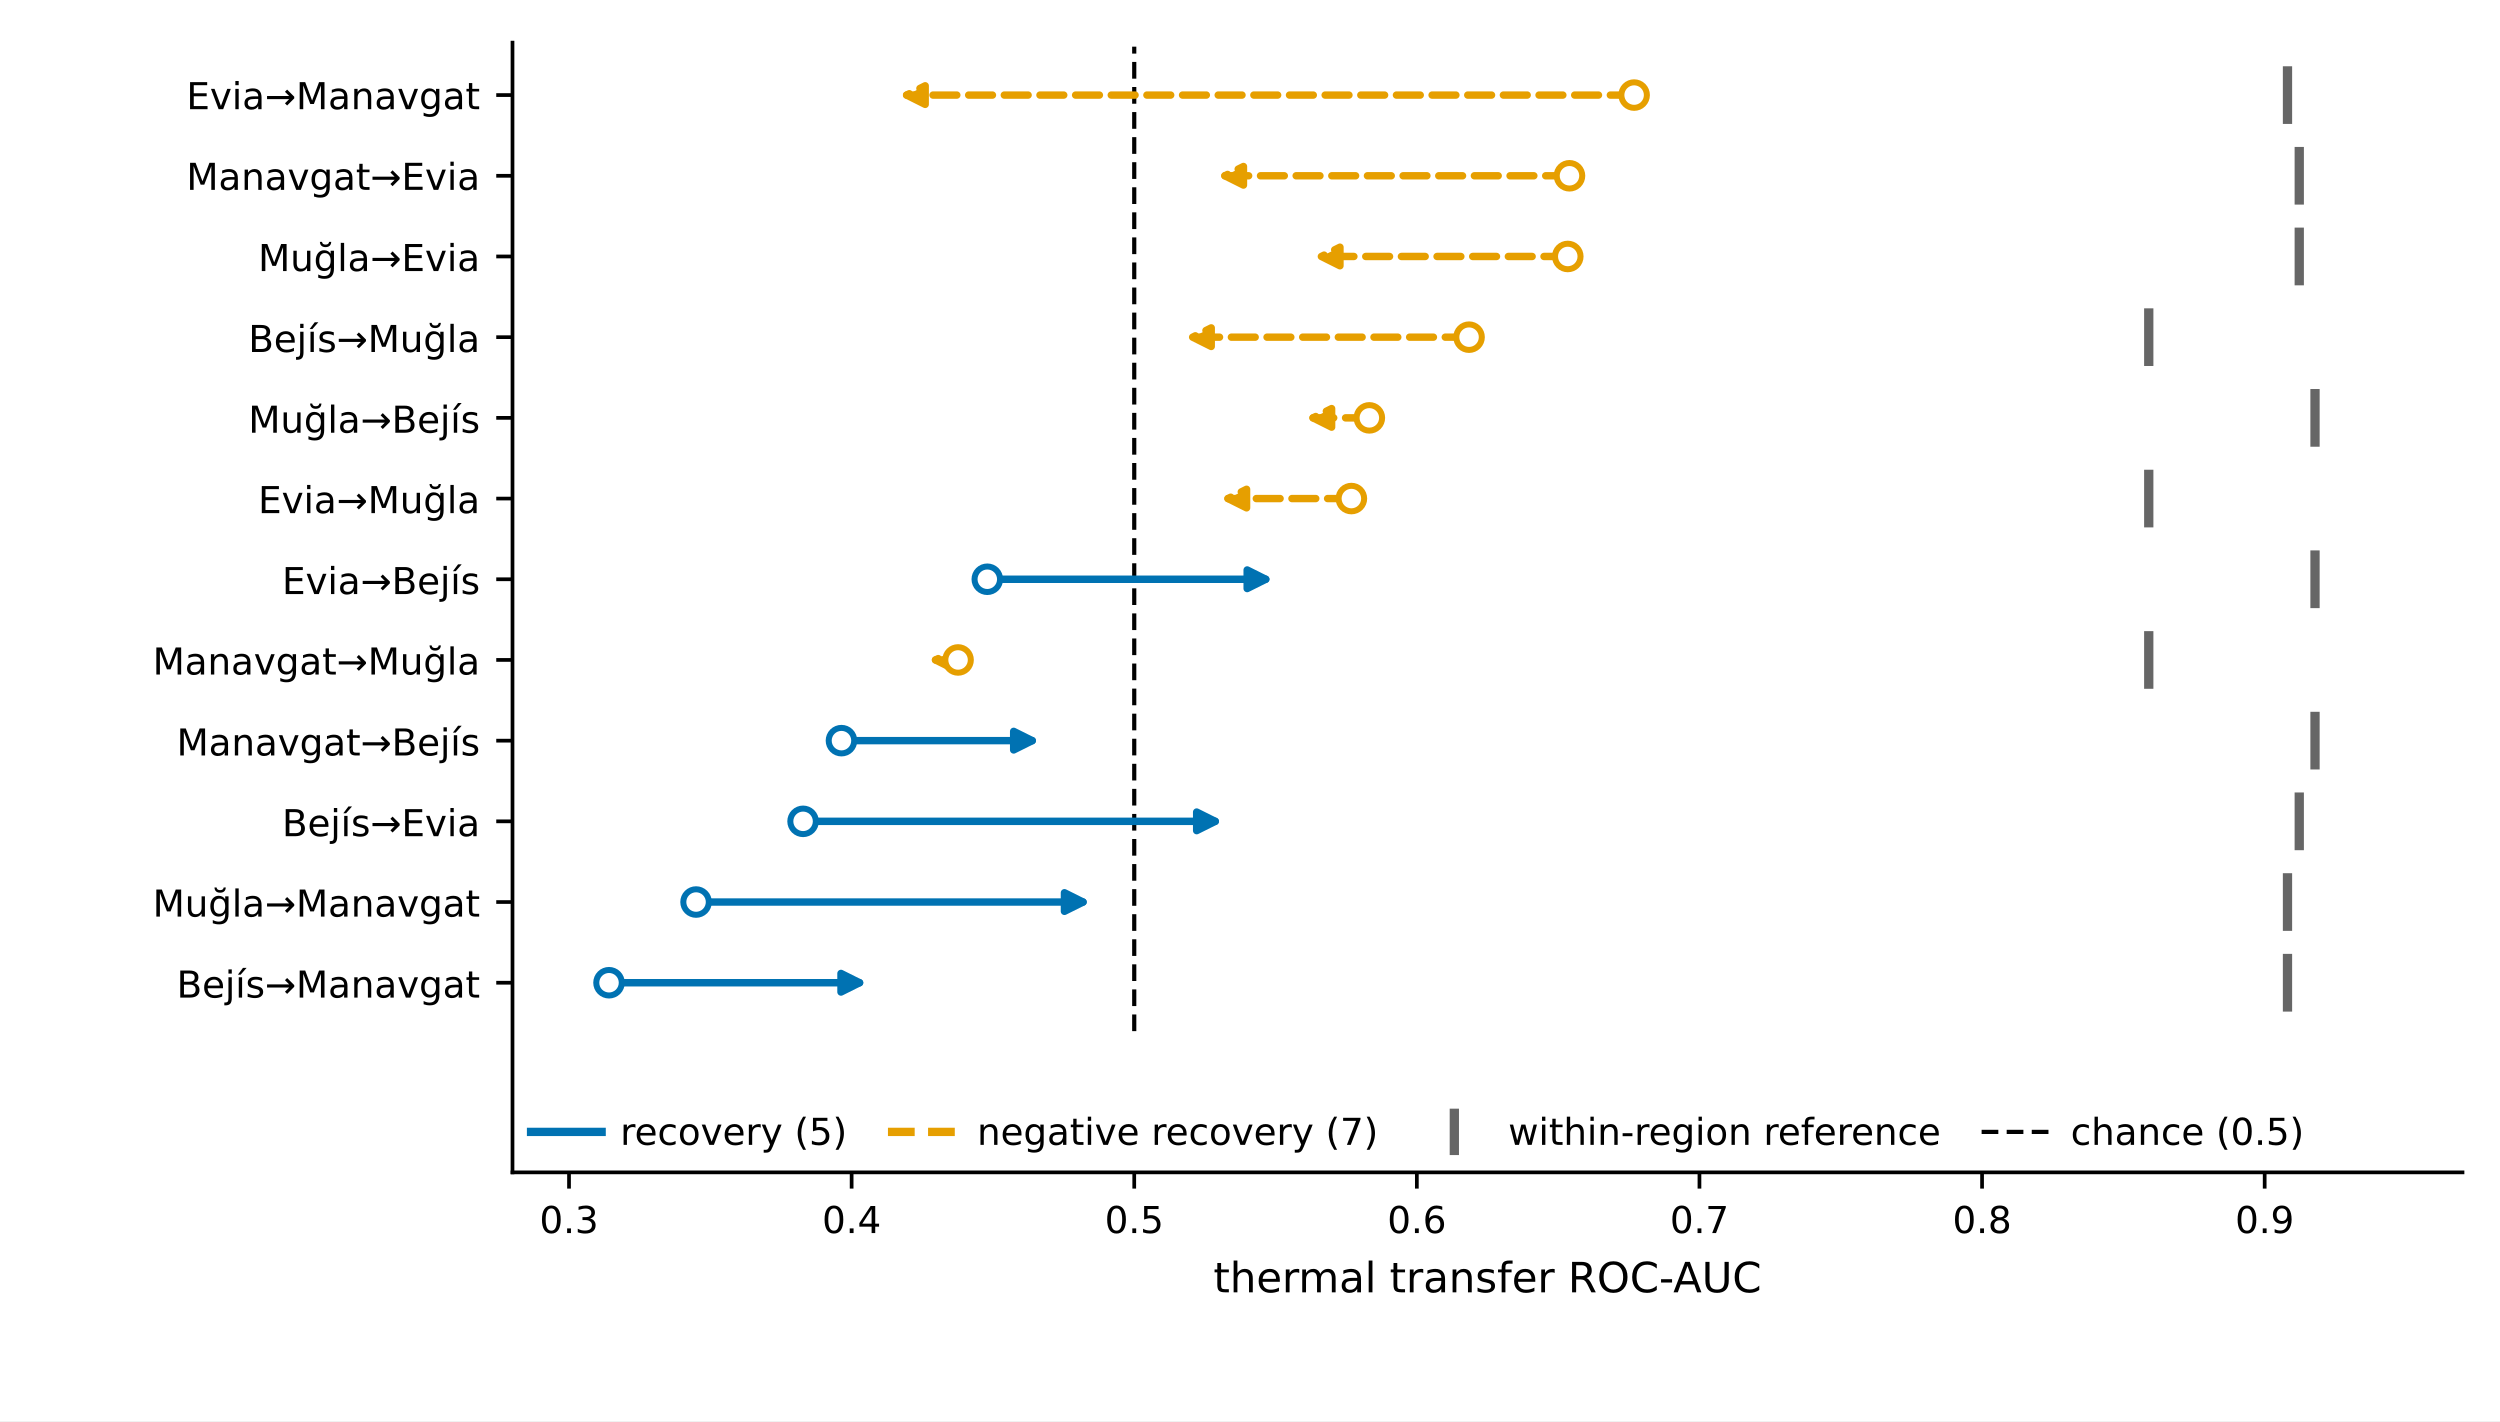
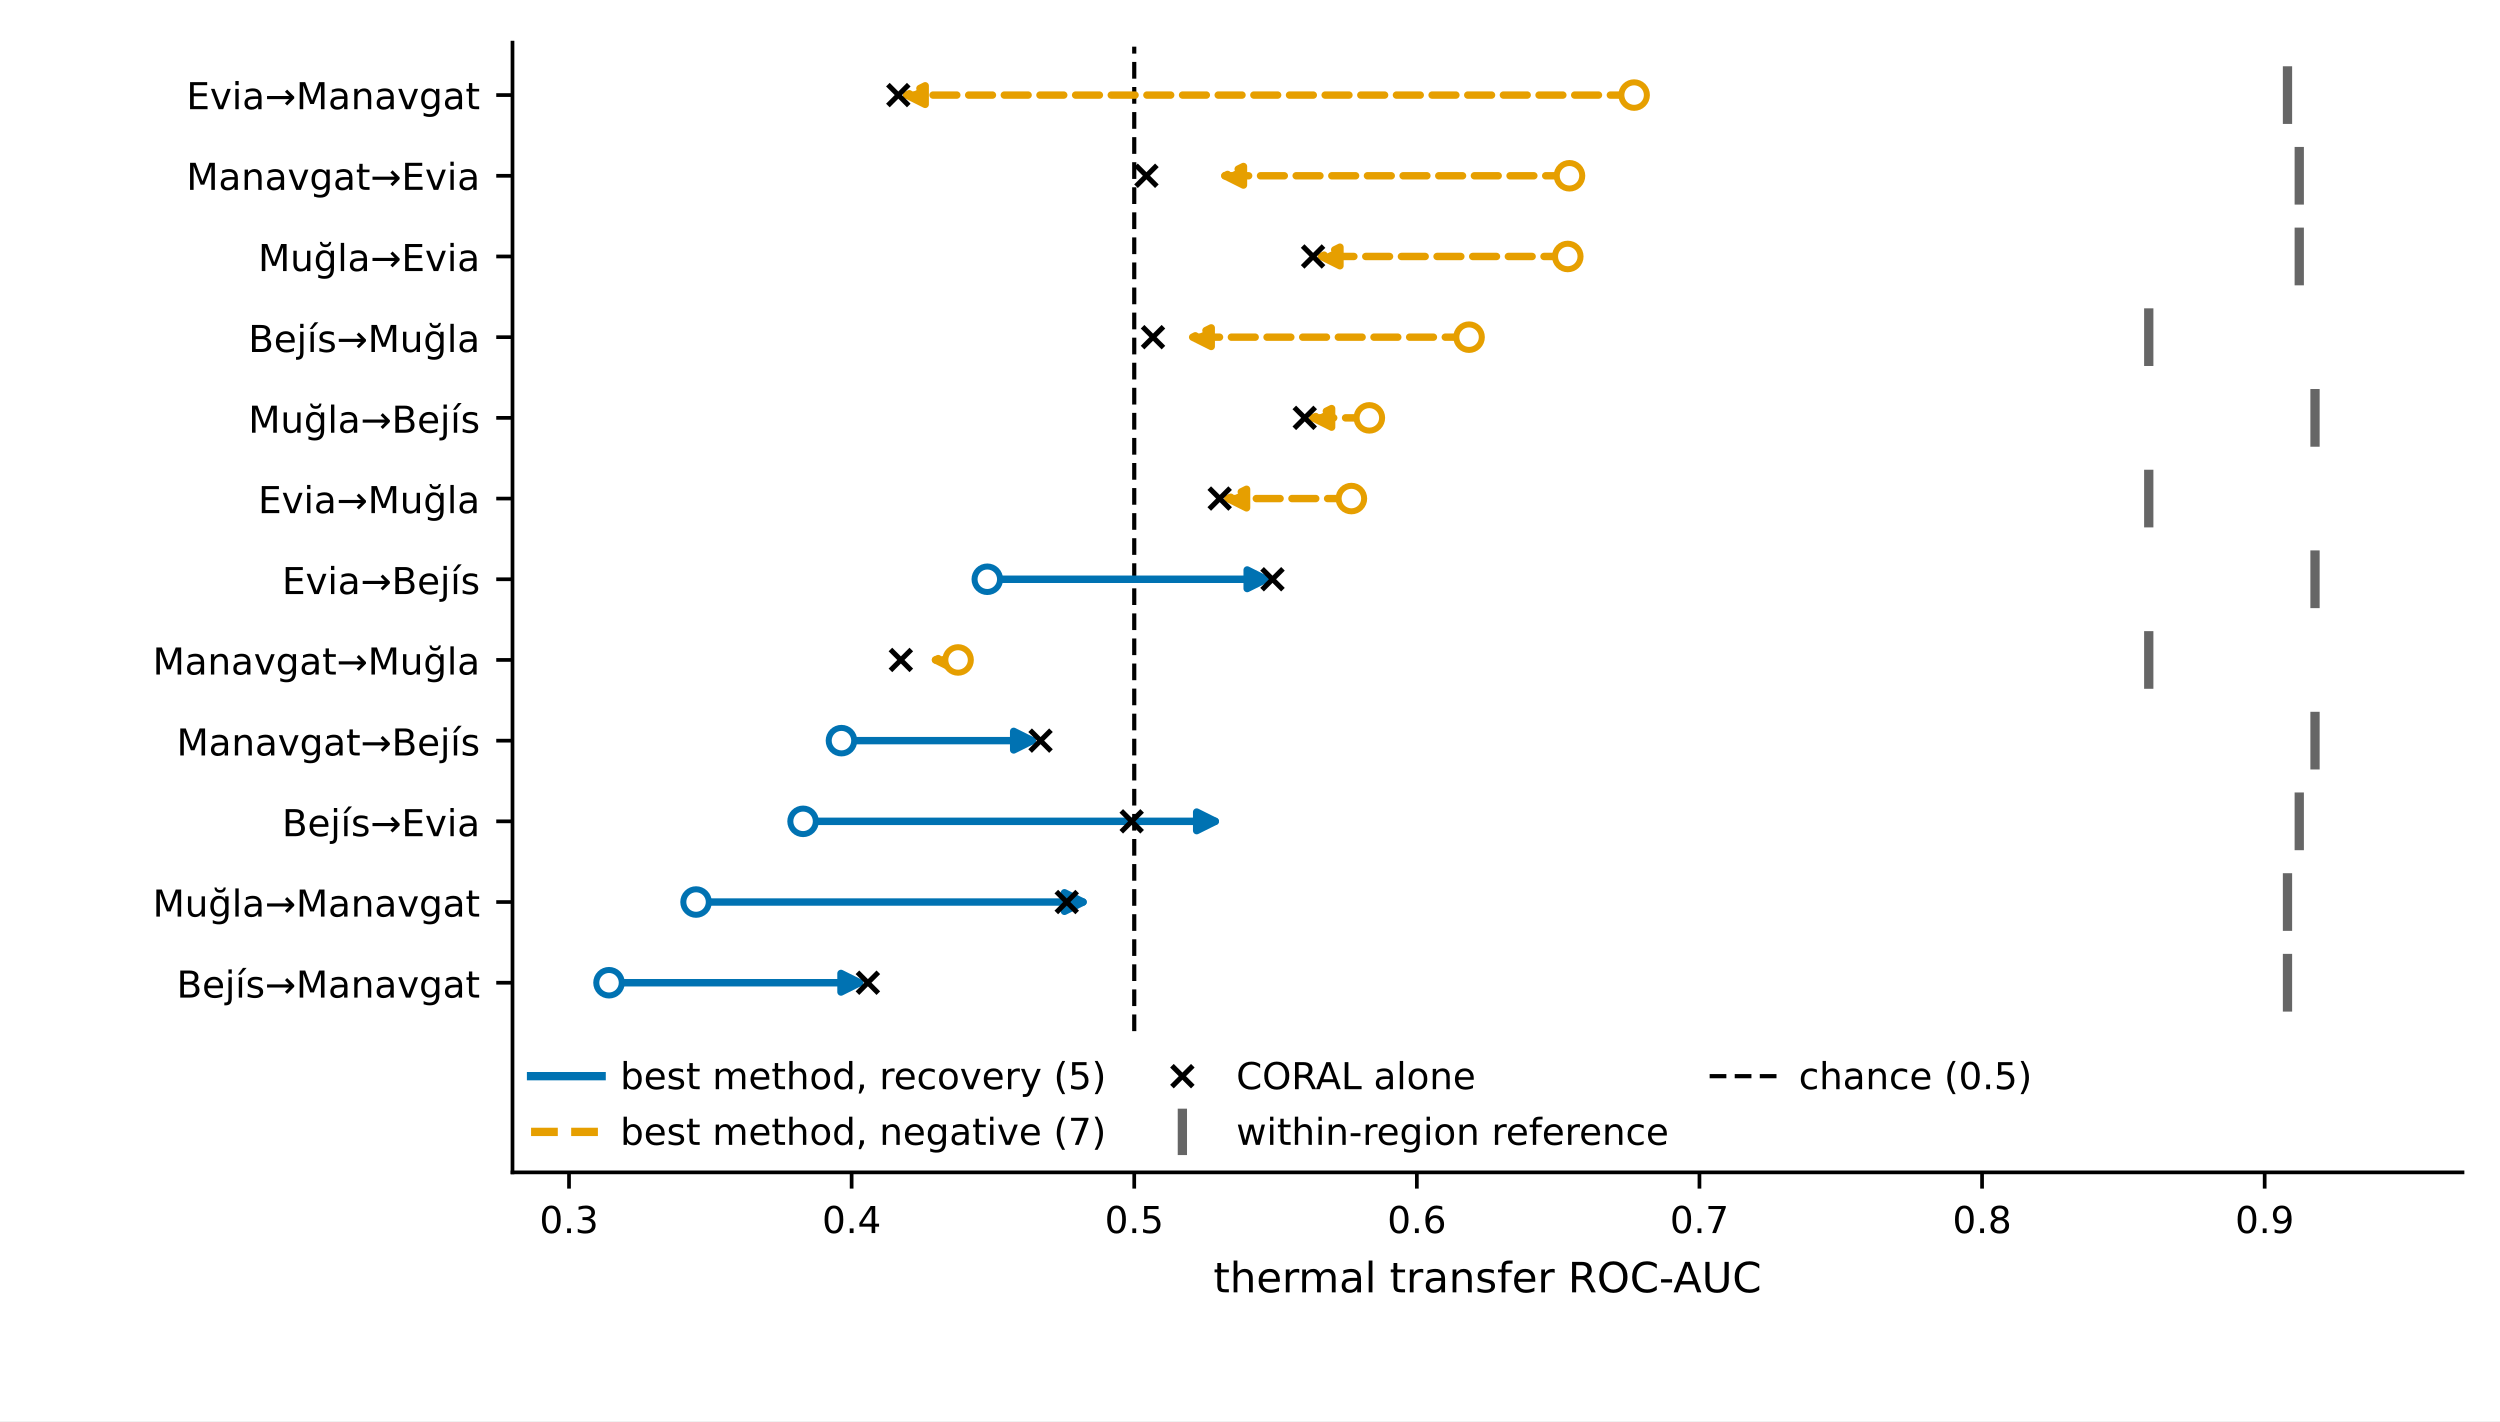
<svg xmlns="http://www.w3.org/2000/svg" xmlns:xlink="http://www.w3.org/1999/xlink" width="538.583pt" height="306.142pt" viewBox="0 0 538.583 306.142" version="1.1">
  <defs>
    <style type="text/css">*{stroke-linejoin: round; stroke-linecap: butt}</style>
  </defs>
  <g id="figure_1">
    <g id="patch_1">
      <path d="M 0 306.142  L 538.583 306.142  L 538.583 0  L 0 0  z " style="fill: #ffffff" />
    </g>
    <g id="axes_1">
      <g id="patch_2">
        <path d="M 110.409 252.567  L 530.504 252.567  L 530.504 9.184  L 110.409 9.184  z " style="fill: #ffffff" />
      </g>
      <g id="line2d_1">
-         <path d="M 244.353 222.144  L 244.353 10.053  " clip-path="url(#p3db9baf8f7)" style="fill: none; stroke-dasharray: 3.6,1.8; stroke-dashoffset: 0; stroke: #000000; stroke-width: 0.9" />
+         <path d="M 244.353 222.144  L 244.353 10.053  " clip-path="url(#p1913152d18)" style="fill: none; stroke-dasharray: 3.6,1.8; stroke-dashoffset: 0; stroke: #000000; stroke-width: 0.9" />
      </g>
      <g id="matplotlib.axis_1">
        <g id="xtick_1">
          <g id="line2d_2">
            <defs>
-               <path id="m2565b102c9" d="M 0 0  L 0 3.5  " style="stroke: #000000; stroke-width: 0.8" />
+               <path id="m96e3b02094" d="M 0 0  L 0 3.5  " style="stroke: #000000; stroke-width: 0.8" />
            </defs>
            <g>
-               <use xlink:href="#m2565b102c9" x="122.586" y="252.567" style="stroke: #000000; stroke-width: 0.8" />
+               <use xlink:href="#m96e3b02094" x="122.586" y="252.567" style="stroke: #000000; stroke-width: 0.8" />
            </g>
          </g>
          <g id="text_1">
            <text style="font-size: 8px; font-family: 'DejaVu Sans', 'Bitstream Vera Sans', 'Computer Modern Sans Serif', 'Lucida Grande', 'Verdana', 'Geneva', 'Lucid', 'Arial', 'Helvetica', 'Avant Garde', sans-serif; text-anchor: middle" x="122.586" y="265.645" transform="rotate(-0 122.5861 265.6451)">0.3</text>
          </g>
        </g>
        <g id="xtick_2">
          <g id="line2d_3">
            <g>
-               <use xlink:href="#m2565b102c9" x="183.469" y="252.567" style="stroke: #000000; stroke-width: 0.8" />
+               <use xlink:href="#m96e3b02094" x="183.469" y="252.567" style="stroke: #000000; stroke-width: 0.8" />
            </g>
          </g>
          <g id="text_2">
            <text style="font-size: 8px; font-family: 'DejaVu Sans', 'Bitstream Vera Sans', 'Computer Modern Sans Serif', 'Lucida Grande', 'Verdana', 'Geneva', 'Lucid', 'Arial', 'Helvetica', 'Avant Garde', sans-serif; text-anchor: middle" x="183.469" y="265.645" transform="rotate(-0 183.4694 265.6451)">0.4</text>
          </g>
        </g>
        <g id="xtick_3">
          <g id="line2d_4">
            <g>
-               <use xlink:href="#m2565b102c9" x="244.353" y="252.567" style="stroke: #000000; stroke-width: 0.8" />
+               <use xlink:href="#m96e3b02094" x="244.353" y="252.567" style="stroke: #000000; stroke-width: 0.8" />
            </g>
          </g>
          <g id="text_3">
            <text style="font-size: 8px; font-family: 'DejaVu Sans', 'Bitstream Vera Sans', 'Computer Modern Sans Serif', 'Lucida Grande', 'Verdana', 'Geneva', 'Lucid', 'Arial', 'Helvetica', 'Avant Garde', sans-serif; text-anchor: middle" x="244.353" y="265.645" transform="rotate(-0 244.3526 265.6451)">0.5</text>
          </g>
        </g>
        <g id="xtick_4">
          <g id="line2d_5">
            <g>
-               <use xlink:href="#m2565b102c9" x="305.236" y="252.567" style="stroke: #000000; stroke-width: 0.8" />
+               <use xlink:href="#m96e3b02094" x="305.236" y="252.567" style="stroke: #000000; stroke-width: 0.8" />
            </g>
          </g>
          <g id="text_4">
            <text style="font-size: 8px; font-family: 'DejaVu Sans', 'Bitstream Vera Sans', 'Computer Modern Sans Serif', 'Lucida Grande', 'Verdana', 'Geneva', 'Lucid', 'Arial', 'Helvetica', 'Avant Garde', sans-serif; text-anchor: middle" x="305.236" y="265.645" transform="rotate(-0 305.2359 265.6451)">0.6</text>
          </g>
        </g>
        <g id="xtick_5">
          <g id="line2d_6">
            <g>
-               <use xlink:href="#m2565b102c9" x="366.119" y="252.567" style="stroke: #000000; stroke-width: 0.8" />
+               <use xlink:href="#m96e3b02094" x="366.119" y="252.567" style="stroke: #000000; stroke-width: 0.8" />
            </g>
          </g>
          <g id="text_5">
            <text style="font-size: 8px; font-family: 'DejaVu Sans', 'Bitstream Vera Sans', 'Computer Modern Sans Serif', 'Lucida Grande', 'Verdana', 'Geneva', 'Lucid', 'Arial', 'Helvetica', 'Avant Garde', sans-serif; text-anchor: middle" x="366.119" y="265.645" transform="rotate(-0 366.1191 265.6451)">0.7</text>
          </g>
        </g>
        <g id="xtick_6">
          <g id="line2d_7">
            <g>
-               <use xlink:href="#m2565b102c9" x="427.002" y="252.567" style="stroke: #000000; stroke-width: 0.8" />
+               <use xlink:href="#m96e3b02094" x="427.002" y="252.567" style="stroke: #000000; stroke-width: 0.8" />
            </g>
          </g>
          <g id="text_6">
            <text style="font-size: 8px; font-family: 'DejaVu Sans', 'Bitstream Vera Sans', 'Computer Modern Sans Serif', 'Lucida Grande', 'Verdana', 'Geneva', 'Lucid', 'Arial', 'Helvetica', 'Avant Garde', sans-serif; text-anchor: middle" x="427.002" y="265.645" transform="rotate(-0 427.0024 265.6451)">0.8</text>
          </g>
        </g>
        <g id="xtick_7">
          <g id="line2d_8">
            <g>
-               <use xlink:href="#m2565b102c9" x="487.886" y="252.567" style="stroke: #000000; stroke-width: 0.8" />
+               <use xlink:href="#m96e3b02094" x="487.886" y="252.567" style="stroke: #000000; stroke-width: 0.8" />
            </g>
          </g>
          <g id="text_7">
            <text style="font-size: 8px; font-family: 'DejaVu Sans', 'Bitstream Vera Sans', 'Computer Modern Sans Serif', 'Lucida Grande', 'Verdana', 'Geneva', 'Lucid', 'Arial', 'Helvetica', 'Avant Garde', sans-serif; text-anchor: middle" x="487.886" y="265.645" transform="rotate(-0 487.8857 265.6451)">0.9</text>
          </g>
        </g>
        <g id="text_8">
          <text style="font-size: 9px; font-family: 'DejaVu Sans', 'Bitstream Vera Sans', 'Computer Modern Sans Serif', 'Lucida Grande', 'Verdana', 'Geneva', 'Lucid', 'Arial', 'Helvetica', 'Avant Garde', sans-serif; text-anchor: middle" x="320.457" y="278.406" transform="rotate(-0 320.4567 278.4055)">thermal transfer ROC-AUC</text>
        </g>
      </g>
      <g id="matplotlib.axis_2">
        <g id="ytick_1">
          <g id="line2d_9">
            <defs>
-               <path id="m862b6d6634" d="M 0 0  L -3.5 0  " style="stroke: #000000; stroke-width: 0.8" />
+               <path id="m1321256195" d="M 0 0  L -3.5 0  " style="stroke: #000000; stroke-width: 0.8" />
            </defs>
            <g>
-               <use xlink:href="#m862b6d6634" x="110.409" y="211.713" style="stroke: #000000; stroke-width: 0.8" />
+               <use xlink:href="#m1321256195" x="110.409" y="211.713" style="stroke: #000000; stroke-width: 0.8" />
            </g>
          </g>
          <g id="text_9">
            <text style="font-size: 8px; font-family: 'DejaVu Sans', 'Bitstream Vera Sans', 'Computer Modern Sans Serif', 'Lucida Grande', 'Verdana', 'Geneva', 'Lucid', 'Arial', 'Helvetica', 'Avant Garde', sans-serif; text-anchor: end" x="103.409" y="214.913" transform="rotate(-0 103.4094 214.9128)">Bejís→Manavgat</text>
          </g>
        </g>
        <g id="ytick_2">
          <g id="line2d_10">
            <g>
-               <use xlink:href="#m862b6d6634" x="110.409" y="194.329" style="stroke: #000000; stroke-width: 0.8" />
+               <use xlink:href="#m1321256195" x="110.409" y="194.329" style="stroke: #000000; stroke-width: 0.8" />
            </g>
          </g>
          <g id="text_10">
            <text style="font-size: 8px; font-family: 'DejaVu Sans', 'Bitstream Vera Sans', 'Computer Modern Sans Serif', 'Lucida Grande', 'Verdana', 'Geneva', 'Lucid', 'Arial', 'Helvetica', 'Avant Garde', sans-serif; text-anchor: end" x="103.409" y="197.47" transform="rotate(-0 103.4094 197.4696)">Muğla→Manavgat</text>
          </g>
        </g>
        <g id="ytick_3">
          <g id="line2d_11">
            <g>
-               <use xlink:href="#m862b6d6634" x="110.409" y="176.944" style="stroke: #000000; stroke-width: 0.8" />
+               <use xlink:href="#m1321256195" x="110.409" y="176.944" style="stroke: #000000; stroke-width: 0.8" />
            </g>
          </g>
          <g id="text_11">
            <text style="font-size: 8px; font-family: 'DejaVu Sans', 'Bitstream Vera Sans', 'Computer Modern Sans Serif', 'Lucida Grande', 'Verdana', 'Geneva', 'Lucid', 'Arial', 'Helvetica', 'Avant Garde', sans-serif; text-anchor: end" x="103.409" y="180.144" transform="rotate(-0 103.4094 180.1438)">Bejís→Evia</text>
          </g>
        </g>
        <g id="ytick_4">
          <g id="line2d_12">
            <g>
-               <use xlink:href="#m862b6d6634" x="110.409" y="159.56" style="stroke: #000000; stroke-width: 0.8" />
+               <use xlink:href="#m1321256195" x="110.409" y="159.56" style="stroke: #000000; stroke-width: 0.8" />
            </g>
          </g>
          <g id="text_12">
            <text style="font-size: 8px; font-family: 'DejaVu Sans', 'Bitstream Vera Sans', 'Computer Modern Sans Serif', 'Lucida Grande', 'Verdana', 'Geneva', 'Lucid', 'Arial', 'Helvetica', 'Avant Garde', sans-serif; text-anchor: end" x="103.409" y="162.759" transform="rotate(-0 103.4094 162.7594)">Manavgat→Bejís</text>
          </g>
        </g>
        <g id="ytick_5">
          <g id="line2d_13">
            <g>
-               <use xlink:href="#m862b6d6634" x="110.409" y="142.176" style="stroke: #000000; stroke-width: 0.8" />
+               <use xlink:href="#m1321256195" x="110.409" y="142.176" style="stroke: #000000; stroke-width: 0.8" />
            </g>
          </g>
          <g id="text_13">
            <text style="font-size: 8px; font-family: 'DejaVu Sans', 'Bitstream Vera Sans', 'Computer Modern Sans Serif', 'Lucida Grande', 'Verdana', 'Geneva', 'Lucid', 'Arial', 'Helvetica', 'Avant Garde', sans-serif; text-anchor: end" x="103.409" y="145.316" transform="rotate(-0 103.4094 145.3161)">Manavgat→Muğla</text>
          </g>
        </g>
        <g id="ytick_6">
          <g id="line2d_14">
            <g>
-               <use xlink:href="#m862b6d6634" x="110.409" y="124.791" style="stroke: #000000; stroke-width: 0.8" />
+               <use xlink:href="#m1321256195" x="110.409" y="124.791" style="stroke: #000000; stroke-width: 0.8" />
            </g>
          </g>
          <g id="text_14">
            <text style="font-size: 8px; font-family: 'DejaVu Sans', 'Bitstream Vera Sans', 'Computer Modern Sans Serif', 'Lucida Grande', 'Verdana', 'Geneva', 'Lucid', 'Arial', 'Helvetica', 'Avant Garde', sans-serif; text-anchor: end" x="103.409" y="127.99" transform="rotate(-0 103.4094 127.9904)">Evia→Bejís</text>
          </g>
        </g>
        <g id="ytick_7">
          <g id="line2d_15">
            <g>
-               <use xlink:href="#m862b6d6634" x="110.409" y="107.407" style="stroke: #000000; stroke-width: 0.8" />
+               <use xlink:href="#m1321256195" x="110.409" y="107.407" style="stroke: #000000; stroke-width: 0.8" />
            </g>
          </g>
          <g id="text_15">
            <text style="font-size: 8px; font-family: 'DejaVu Sans', 'Bitstream Vera Sans', 'Computer Modern Sans Serif', 'Lucida Grande', 'Verdana', 'Geneva', 'Lucid', 'Arial', 'Helvetica', 'Avant Garde', sans-serif; text-anchor: end" x="103.409" y="110.547" transform="rotate(-0 103.4094 110.5472)">Evia→Muğla</text>
          </g>
        </g>
        <g id="ytick_8">
          <g id="line2d_16">
            <g>
-               <use xlink:href="#m862b6d6634" x="110.409" y="90.022" style="stroke: #000000; stroke-width: 0.8" />
+               <use xlink:href="#m1321256195" x="110.409" y="90.022" style="stroke: #000000; stroke-width: 0.8" />
            </g>
          </g>
          <g id="text_16">
            <text style="font-size: 8px; font-family: 'DejaVu Sans', 'Bitstream Vera Sans', 'Computer Modern Sans Serif', 'Lucida Grande', 'Verdana', 'Geneva', 'Lucid', 'Arial', 'Helvetica', 'Avant Garde', sans-serif; text-anchor: end" x="103.409" y="93.221" transform="rotate(-0 103.4094 93.22145)">Muğla→Bejís</text>
          </g>
        </g>
        <g id="ytick_9">
          <g id="line2d_17">
            <g>
-               <use xlink:href="#m862b6d6634" x="110.409" y="72.638" style="stroke: #000000; stroke-width: 0.8" />
+               <use xlink:href="#m1321256195" x="110.409" y="72.638" style="stroke: #000000; stroke-width: 0.8" />
            </g>
          </g>
          <g id="text_17">
            <text style="font-size: 8px; font-family: 'DejaVu Sans', 'Bitstream Vera Sans', 'Computer Modern Sans Serif', 'Lucida Grande', 'Verdana', 'Geneva', 'Lucid', 'Arial', 'Helvetica', 'Avant Garde', sans-serif; text-anchor: end" x="103.409" y="75.837" transform="rotate(-0 103.4094 75.83697)">Bejís→Muğla</text>
          </g>
        </g>
        <g id="ytick_10">
          <g id="line2d_18">
            <g>
-               <use xlink:href="#m862b6d6634" x="110.409" y="55.253" style="stroke: #000000; stroke-width: 0.8" />
+               <use xlink:href="#m1321256195" x="110.409" y="55.253" style="stroke: #000000; stroke-width: 0.8" />
            </g>
          </g>
          <g id="text_18">
            <text style="font-size: 8px; font-family: 'DejaVu Sans', 'Bitstream Vera Sans', 'Computer Modern Sans Serif', 'Lucida Grande', 'Verdana', 'Geneva', 'Lucid', 'Arial', 'Helvetica', 'Avant Garde', sans-serif; text-anchor: end" x="103.409" y="58.394" transform="rotate(-0 103.4094 58.39374)">Muğla→Evia</text>
          </g>
        </g>
        <g id="ytick_11">
          <g id="line2d_19">
            <g>
-               <use xlink:href="#m862b6d6634" x="110.409" y="37.869" style="stroke: #000000; stroke-width: 0.8" />
+               <use xlink:href="#m1321256195" x="110.409" y="37.869" style="stroke: #000000; stroke-width: 0.8" />
            </g>
          </g>
          <g id="text_19">
            <text style="font-size: 8px; font-family: 'DejaVu Sans', 'Bitstream Vera Sans', 'Computer Modern Sans Serif', 'Lucida Grande', 'Verdana', 'Geneva', 'Lucid', 'Arial', 'Helvetica', 'Avant Garde', sans-serif; text-anchor: end" x="103.409" y="40.908" transform="rotate(-0 103.4094 40.90801)">Manavgat→Evia</text>
          </g>
        </g>
        <g id="ytick_12">
          <g id="line2d_20">
            <g>
-               <use xlink:href="#m862b6d6634" x="110.409" y="20.484" style="stroke: #000000; stroke-width: 0.8" />
+               <use xlink:href="#m1321256195" x="110.409" y="20.484" style="stroke: #000000; stroke-width: 0.8" />
            </g>
          </g>
          <g id="text_20">
            <text style="font-size: 8px; font-family: 'DejaVu Sans', 'Bitstream Vera Sans', 'Computer Modern Sans Serif', 'Lucida Grande', 'Verdana', 'Geneva', 'Lucid', 'Arial', 'Helvetica', 'Avant Garde', sans-serif; text-anchor: end" x="103.409" y="23.524" transform="rotate(-0 103.4094 23.52354)">Evia→Manavgat</text>
          </g>
        </g>
      </g>
      <g id="line2d_21">
-         <path d="M 492.801 216.929  L 492.801 206.498  " clip-path="url(#p3db9baf8f7)" style="fill: none; stroke: #666666; stroke-width: 2; stroke-linecap: square" />
+         <path d="M 492.801 216.929  L 492.801 206.498  " clip-path="url(#p1913152d18)" style="fill: none; stroke: #666666; stroke-width: 2; stroke-linecap: square" />
      </g>
      <g id="line2d_22">
-         <path d="M 492.801 199.544  L 492.801 189.114  " clip-path="url(#p3db9baf8f7)" style="fill: none; stroke: #666666; stroke-width: 2; stroke-linecap: square" />
+         <path d="M 492.801 199.544  L 492.801 189.114  " clip-path="url(#p1913152d18)" style="fill: none; stroke: #666666; stroke-width: 2; stroke-linecap: square" />
      </g>
      <g id="line2d_23">
-         <path d="M 495.336 182.16  L 495.336 171.729  " clip-path="url(#p3db9baf8f7)" style="fill: none; stroke: #666666; stroke-width: 2; stroke-linecap: square" />
+         <path d="M 495.336 182.16  L 495.336 171.729  " clip-path="url(#p1913152d18)" style="fill: none; stroke: #666666; stroke-width: 2; stroke-linecap: square" />
      </g>
      <g id="line2d_24">
-         <path d="M 498.73 164.775  L 498.73 154.345  " clip-path="url(#p3db9baf8f7)" style="fill: none; stroke: #666666; stroke-width: 2; stroke-linecap: square" />
+         <path d="M 498.73 164.775  L 498.73 154.345  " clip-path="url(#p1913152d18)" style="fill: none; stroke: #666666; stroke-width: 2; stroke-linecap: square" />
      </g>
      <g id="line2d_25">
-         <path d="M 462.913 147.391  L 462.913 136.96  " clip-path="url(#p3db9baf8f7)" style="fill: none; stroke: #666666; stroke-width: 2; stroke-linecap: square" />
+         <path d="M 462.913 147.391  L 462.913 136.96  " clip-path="url(#p1913152d18)" style="fill: none; stroke: #666666; stroke-width: 2; stroke-linecap: square" />
      </g>
      <g id="line2d_26">
-         <path d="M 498.73 130.006  L 498.73 119.576  " clip-path="url(#p3db9baf8f7)" style="fill: none; stroke: #666666; stroke-width: 2; stroke-linecap: square" />
+         <path d="M 498.73 130.006  L 498.73 119.576  " clip-path="url(#p1913152d18)" style="fill: none; stroke: #666666; stroke-width: 2; stroke-linecap: square" />
      </g>
      <g id="line2d_27">
-         <path d="M 462.913 112.622  L 462.913 102.191  " clip-path="url(#p3db9baf8f7)" style="fill: none; stroke: #666666; stroke-width: 2; stroke-linecap: square" />
+         <path d="M 462.913 112.622  L 462.913 102.191  " clip-path="url(#p1913152d18)" style="fill: none; stroke: #666666; stroke-width: 2; stroke-linecap: square" />
      </g>
      <g id="line2d_28">
-         <path d="M 498.73 95.237  L 498.73 84.807  " clip-path="url(#p3db9baf8f7)" style="fill: none; stroke: #666666; stroke-width: 2; stroke-linecap: square" />
+         <path d="M 498.73 95.237  L 498.73 84.807  " clip-path="url(#p1913152d18)" style="fill: none; stroke: #666666; stroke-width: 2; stroke-linecap: square" />
      </g>
      <g id="line2d_29">
-         <path d="M 462.913 77.853  L 462.913 67.422  " clip-path="url(#p3db9baf8f7)" style="fill: none; stroke: #666666; stroke-width: 2; stroke-linecap: square" />
+         <path d="M 462.913 77.853  L 462.913 67.422  " clip-path="url(#p1913152d18)" style="fill: none; stroke: #666666; stroke-width: 2; stroke-linecap: square" />
      </g>
      <g id="line2d_30">
-         <path d="M 495.336 60.468  L 495.336 50.038  " clip-path="url(#p3db9baf8f7)" style="fill: none; stroke: #666666; stroke-width: 2; stroke-linecap: square" />
+         <path d="M 495.336 60.468  L 495.336 50.038  " clip-path="url(#p1913152d18)" style="fill: none; stroke: #666666; stroke-width: 2; stroke-linecap: square" />
      </g>
      <g id="line2d_31">
-         <path d="M 495.336 43.084  L 495.336 32.653  " clip-path="url(#p3db9baf8f7)" style="fill: none; stroke: #666666; stroke-width: 2; stroke-linecap: square" />
+         <path d="M 495.336 43.084  L 495.336 32.653  " clip-path="url(#p1913152d18)" style="fill: none; stroke: #666666; stroke-width: 2; stroke-linecap: square" />
      </g>
      <g id="line2d_32">
-         <path d="M 492.801 25.7  L 492.801 15.269  " clip-path="url(#p3db9baf8f7)" style="fill: none; stroke: #666666; stroke-width: 2; stroke-linecap: square" />
+         <path d="M 492.801 25.7  L 492.801 15.269  " clip-path="url(#p1913152d18)" style="fill: none; stroke: #666666; stroke-width: 2; stroke-linecap: square" />
      </g>
      <g id="patch_3">
        <path d="M 110.409 252.567  L 110.409 9.184  " style="fill: none; stroke: #000000; stroke-width: 0.8; stroke-linejoin: miter; stroke-linecap: square" />
      </g>
      <g id="patch_4">
        <path d="M 110.409 252.567  L 530.504 252.567  " style="fill: none; stroke: #000000; stroke-width: 0.8; stroke-linejoin: miter; stroke-linecap: square" />
      </g>
      <g id="patch_5">
        <path d="M 131.204 211.713  Q 159.087 211.713 185.18 211.713  " style="fill: none; stroke: #0072b2; stroke-width: 1.6; stroke-linecap: round" />
        <path d="M 181.18 209.713  L 185.18 211.713  L 181.18 213.713  z " style="fill: #0072b2; stroke: #0072b2; stroke-width: 1.6; stroke-linecap: round" />
      </g>
      <g id="line2d_33">
-         <path d="M 131.204 211.713  " clip-path="url(#p3db9baf8f7)" style="fill: none; stroke: #1f77b4; stroke-width: 1.5; stroke-linecap: square" />
+         <path d="M 131.204 211.713  " clip-path="url(#p1913152d18)" style="fill: none; stroke: #1f77b4; stroke-width: 1.5; stroke-linecap: square" />
        <defs>
-           <path id="md4f01e8172" d="M 0 2.75  C 0.729 2.75 1.429 2.46 1.945 1.945  C 2.46 1.429 2.75 0.729 2.75 0  C 2.75 -0.729 2.46 -1.429 1.945 -1.945  C 1.429 -2.46 0.729 -2.75 0 -2.75  C -0.729 -2.75 -1.429 -2.46 -1.945 -1.945  C -2.46 -1.429 -2.75 -0.729 -2.75 0  C -2.75 0.729 -2.46 1.429 -1.945 1.945  C -1.429 2.46 -0.729 2.75 0 2.75  z " style="stroke: #0072b2; stroke-width: 1.3" />
+           <path id="m0bc635db7f" d="M 0 2.75  C 0.729 2.75 1.429 2.46 1.945 1.945  C 2.46 1.429 2.75 0.729 2.75 0  C 2.75 -0.729 2.46 -1.429 1.945 -1.945  C 1.429 -2.46 0.729 -2.75 0 -2.75  C -0.729 -2.75 -1.429 -2.46 -1.945 -1.945  C -2.46 -1.429 -2.75 -0.729 -2.75 0  C -2.75 0.729 -2.46 1.429 -1.945 1.945  C -1.429 2.46 -0.729 2.75 0 2.75  z " style="stroke: #0072b2; stroke-width: 1.3" />
        </defs>
-         <g clip-path="url(#p3db9baf8f7)">
-           <use xlink:href="#md4f01e8172" x="131.204" y="211.713" style="fill: #ffffff; stroke: #0072b2; stroke-width: 1.3" />
+         <g clip-path="url(#p1913152d18)">
+           <use xlink:href="#m0bc635db7f" x="131.204" y="211.713" style="fill: #ffffff; stroke: #0072b2; stroke-width: 1.3" />
        </g>
      </g>
      <g id="patch_6">
        <path d="M 149.956 194.329  Q 192.533 194.329 233.321 194.329  " style="fill: none; stroke: #0072b2; stroke-width: 1.6; stroke-linecap: round" />
        <path d="M 229.321 192.329  L 233.321 194.329  L 229.321 196.329  z " style="fill: #0072b2; stroke: #0072b2; stroke-width: 1.6; stroke-linecap: round" />
      </g>
      <g id="line2d_34">
-         <path d="M 149.956 194.329  " clip-path="url(#p3db9baf8f7)" style="fill: none; stroke: #ff7f0e; stroke-width: 1.5; stroke-linecap: square" />
-         <g clip-path="url(#p3db9baf8f7)">
-           <use xlink:href="#md4f01e8172" x="149.956" y="194.329" style="fill: #ffffff; stroke: #0072b2; stroke-width: 1.3" />
+         <path d="M 149.956 194.329  " clip-path="url(#p1913152d18)" style="fill: none; stroke: #ff7f0e; stroke-width: 1.5; stroke-linecap: square" />
+         <g clip-path="url(#p1913152d18)">
+           <use xlink:href="#m0bc635db7f" x="149.956" y="194.329" style="fill: #ffffff; stroke: #0072b2; stroke-width: 1.3" />
        </g>
      </g>
      <g id="patch_7">
        <path d="M 173.01 176.944  Q 218.301 176.944 261.803 176.944  " style="fill: none; stroke: #0072b2; stroke-width: 1.6; stroke-linecap: round" />
        <path d="M 257.803 174.944  L 261.803 176.944  L 257.803 178.944  z " style="fill: #0072b2; stroke: #0072b2; stroke-width: 1.6; stroke-linecap: round" />
      </g>
      <g id="line2d_35">
-         <path d="M 173.01 176.944  " clip-path="url(#p3db9baf8f7)" style="fill: none; stroke: #2ca02c; stroke-width: 1.5; stroke-linecap: square" />
-         <g clip-path="url(#p3db9baf8f7)">
-           <use xlink:href="#md4f01e8172" x="173.01" y="176.944" style="fill: #ffffff; stroke: #0072b2; stroke-width: 1.3" />
+         <path d="M 173.01 176.944  " clip-path="url(#p1913152d18)" style="fill: none; stroke: #2ca02c; stroke-width: 1.5; stroke-linecap: square" />
+         <g clip-path="url(#p1913152d18)">
+           <use xlink:href="#m0bc635db7f" x="173.01" y="176.944" style="fill: #ffffff; stroke: #0072b2; stroke-width: 1.3" />
        </g>
      </g>
      <g id="patch_8">
        <path d="M 181.279 159.56  Q 202.724 159.56 222.379 159.56  " style="fill: none; stroke: #0072b2; stroke-width: 1.6; stroke-linecap: round" />
        <path d="M 218.379 157.56  L 222.379 159.56  L 218.379 161.56  z " style="fill: #0072b2; stroke: #0072b2; stroke-width: 1.6; stroke-linecap: round" />
      </g>
      <g id="line2d_36">
-         <path d="M 181.279 159.56  " clip-path="url(#p3db9baf8f7)" style="fill: none; stroke: #d62728; stroke-width: 1.5; stroke-linecap: square" />
-         <g clip-path="url(#p3db9baf8f7)">
-           <use xlink:href="#md4f01e8172" x="181.279" y="159.56" style="fill: #ffffff; stroke: #0072b2; stroke-width: 1.3" />
+         <path d="M 181.279 159.56  " clip-path="url(#p1913152d18)" style="fill: none; stroke: #d62728; stroke-width: 1.5; stroke-linecap: square" />
+         <g clip-path="url(#p1913152d18)">
+           <use xlink:href="#m0bc635db7f" x="181.279" y="159.56" style="fill: #ffffff; stroke: #0072b2; stroke-width: 1.3" />
        </g>
      </g>
      <g id="patch_9">
        <path d="M 206.399 142.176  Q 203.076 142.176 201.542 142.176  " style="fill: none; stroke-dasharray: 5.12,2.56; stroke-dashoffset: 0; stroke: #e69f00; stroke-width: 1.6; stroke-linecap: round" />
        <path d="M 205.542 144.176  L 201.542 142.176  L 205.542 140.176  z " style="fill: #e69f00; stroke-dasharray: 5.12,2.56; stroke-dashoffset: 0; stroke: #e69f00; stroke-width: 1.6; stroke-linecap: round" />
      </g>
      <g id="line2d_37">
-         <path d="M 206.399 142.176  " clip-path="url(#p3db9baf8f7)" style="fill: none; stroke: #9467bd; stroke-width: 1.5; stroke-linecap: square" />
+         <path d="M 206.399 142.176  " clip-path="url(#p1913152d18)" style="fill: none; stroke: #9467bd; stroke-width: 1.5; stroke-linecap: square" />
        <defs>
-           <path id="mc0ebf1dad1" d="M 0 2.75  C 0.729 2.75 1.429 2.46 1.945 1.945  C 2.46 1.429 2.75 0.729 2.75 0  C 2.75 -0.729 2.46 -1.429 1.945 -1.945  C 1.429 -2.46 0.729 -2.75 0 -2.75  C -0.729 -2.75 -1.429 -2.46 -1.945 -1.945  C -2.46 -1.429 -2.75 -0.729 -2.75 0  C -2.75 0.729 -2.46 1.429 -1.945 1.945  C -1.429 2.46 -0.729 2.75 0 2.75  z " style="stroke: #e69f00; stroke-width: 1.3" />
+           <path id="m1ea5270dc2" d="M 0 2.75  C 0.729 2.75 1.429 2.46 1.945 1.945  C 2.46 1.429 2.75 0.729 2.75 0  C 2.75 -0.729 2.46 -1.429 1.945 -1.945  C 1.429 -2.46 0.729 -2.75 0 -2.75  C -0.729 -2.75 -1.429 -2.46 -1.945 -1.945  C -2.46 -1.429 -2.75 -0.729 -2.75 0  C -2.75 0.729 -2.46 1.429 -1.945 1.945  C -1.429 2.46 -0.729 2.75 0 2.75  z " style="stroke: #e69f00; stroke-width: 1.3" />
        </defs>
-         <g clip-path="url(#p3db9baf8f7)">
-           <use xlink:href="#mc0ebf1dad1" x="206.399" y="142.176" style="fill: #ffffff; stroke: #e69f00; stroke-width: 1.3" />
+         <g clip-path="url(#p1913152d18)">
+           <use xlink:href="#m1ea5270dc2" x="206.399" y="142.176" style="fill: #ffffff; stroke: #e69f00; stroke-width: 1.3" />
        </g>
      </g>
      <g id="patch_10">
        <path d="M 212.698 124.791  Q 243.585 124.791 272.684 124.791  " style="fill: none; stroke: #0072b2; stroke-width: 1.6; stroke-linecap: round" />
        <path d="M 268.684 122.791  L 272.684 124.791  L 268.684 126.791  z " style="fill: #0072b2; stroke: #0072b2; stroke-width: 1.6; stroke-linecap: round" />
      </g>
      <g id="line2d_38">
-         <path d="M 212.698 124.791  " clip-path="url(#p3db9baf8f7)" style="fill: none; stroke: #8c564b; stroke-width: 1.5; stroke-linecap: square" />
-         <g clip-path="url(#p3db9baf8f7)">
-           <use xlink:href="#md4f01e8172" x="212.698" y="124.791" style="fill: #ffffff; stroke: #0072b2; stroke-width: 1.3" />
+         <path d="M 212.698 124.791  " clip-path="url(#p1913152d18)" style="fill: none; stroke: #8c564b; stroke-width: 1.5; stroke-linecap: square" />
+         <g clip-path="url(#p1913152d18)">
+           <use xlink:href="#m0bc635db7f" x="212.698" y="124.791" style="fill: #ffffff; stroke: #0072b2; stroke-width: 1.3" />
        </g>
      </g>
      <g id="patch_11">
        <path d="M 291.133 107.407  Q 276.948 107.407 264.552 107.407  " style="fill: none; stroke-dasharray: 5.12,2.56; stroke-dashoffset: 0; stroke: #e69f00; stroke-width: 1.6; stroke-linecap: round" />
        <path d="M 268.552 109.407  L 264.552 107.407  L 268.552 105.407  z " style="fill: #e69f00; stroke-dasharray: 5.12,2.56; stroke-dashoffset: 0; stroke: #e69f00; stroke-width: 1.6; stroke-linecap: round" />
      </g>
      <g id="line2d_39">
-         <path d="M 291.133 107.407  " clip-path="url(#p3db9baf8f7)" style="fill: none; stroke: #e377c2; stroke-width: 1.5; stroke-linecap: square" />
-         <g clip-path="url(#p3db9baf8f7)">
-           <use xlink:href="#mc0ebf1dad1" x="291.133" y="107.407" style="fill: #ffffff; stroke: #e69f00; stroke-width: 1.3" />
+         <path d="M 291.133 107.407  " clip-path="url(#p1913152d18)" style="fill: none; stroke: #e377c2; stroke-width: 1.5; stroke-linecap: square" />
+         <g clip-path="url(#p1913152d18)">
+           <use xlink:href="#m1ea5270dc2" x="291.133" y="107.407" style="fill: #ffffff; stroke: #e69f00; stroke-width: 1.3" />
        </g>
      </g>
      <g id="patch_12">
        <path d="M 295.002 90.022  Q 288.044 90.022 282.874 90.022  " style="fill: none; stroke-dasharray: 5.12,2.56; stroke-dashoffset: 0; stroke: #e69f00; stroke-width: 1.6; stroke-linecap: round" />
        <path d="M 286.874 92.022  L 282.874 90.022  L 286.874 88.022  z " style="fill: #e69f00; stroke-dasharray: 5.12,2.56; stroke-dashoffset: 0; stroke: #e69f00; stroke-width: 1.6; stroke-linecap: round" />
      </g>
      <g id="line2d_40">
-         <path d="M 295.002 90.022  " clip-path="url(#p3db9baf8f7)" style="fill: none; stroke: #7f7f7f; stroke-width: 1.5; stroke-linecap: square" />
-         <g clip-path="url(#p3db9baf8f7)">
-           <use xlink:href="#mc0ebf1dad1" x="295.002" y="90.022" style="fill: #ffffff; stroke: #e69f00; stroke-width: 1.3" />
+         <path d="M 295.002 90.022  " clip-path="url(#p1913152d18)" style="fill: none; stroke: #7f7f7f; stroke-width: 1.5; stroke-linecap: square" />
+         <g clip-path="url(#p1913152d18)">
+           <use xlink:href="#m1ea5270dc2" x="295.002" y="90.022" style="fill: #ffffff; stroke: #e69f00; stroke-width: 1.3" />
        </g>
      </g>
      <g id="patch_13">
        <path d="M 316.484 72.638  Q 285.817 72.638 256.938 72.638  " style="fill: none; stroke-dasharray: 5.12,2.56; stroke-dashoffset: 0; stroke: #e69f00; stroke-width: 1.6; stroke-linecap: round" />
        <path d="M 260.938 74.638  L 256.938 72.638  L 260.938 70.638  z " style="fill: #e69f00; stroke-dasharray: 5.12,2.56; stroke-dashoffset: 0; stroke: #e69f00; stroke-width: 1.6; stroke-linecap: round" />
      </g>
      <g id="line2d_41">
-         <path d="M 316.484 72.638  " clip-path="url(#p3db9baf8f7)" style="fill: none; stroke: #bcbd22; stroke-width: 1.5; stroke-linecap: square" />
-         <g clip-path="url(#p3db9baf8f7)">
-           <use xlink:href="#mc0ebf1dad1" x="316.484" y="72.638" style="fill: #ffffff; stroke: #e69f00; stroke-width: 1.3" />
+         <path d="M 316.484 72.638  " clip-path="url(#p1913152d18)" style="fill: none; stroke: #bcbd22; stroke-width: 1.5; stroke-linecap: square" />
+         <g clip-path="url(#p1913152d18)">
+           <use xlink:href="#m1ea5270dc2" x="316.484" y="72.638" style="fill: #ffffff; stroke: #e69f00; stroke-width: 1.3" />
        </g>
      </g>
      <g id="patch_14">
        <path d="M 337.751 55.253  Q 310.315 55.253 284.669 55.253  " style="fill: none; stroke-dasharray: 5.12,2.56; stroke-dashoffset: 0; stroke: #e69f00; stroke-width: 1.6; stroke-linecap: round" />
        <path d="M 288.669 57.253  L 284.669 55.253  L 288.669 53.253  z " style="fill: #e69f00; stroke-dasharray: 5.12,2.56; stroke-dashoffset: 0; stroke: #e69f00; stroke-width: 1.6; stroke-linecap: round" />
      </g>
      <g id="line2d_42">
-         <path d="M 337.751 55.253  " clip-path="url(#p3db9baf8f7)" style="fill: none; stroke: #17becf; stroke-width: 1.5; stroke-linecap: square" />
-         <g clip-path="url(#p3db9baf8f7)">
-           <use xlink:href="#mc0ebf1dad1" x="337.751" y="55.253" style="fill: #ffffff; stroke: #e69f00; stroke-width: 1.3" />
+         <path d="M 337.751 55.253  " clip-path="url(#p1913152d18)" style="fill: none; stroke: #17becf; stroke-width: 1.5; stroke-linecap: square" />
+         <g clip-path="url(#p1913152d18)">
+           <use xlink:href="#m1ea5270dc2" x="337.751" y="55.253" style="fill: #ffffff; stroke: #e69f00; stroke-width: 1.3" />
        </g>
      </g>
      <g id="patch_15">
        <path d="M 338.118 37.869  Q 300.105 37.869 263.881 37.869  " style="fill: none; stroke-dasharray: 5.12,2.56; stroke-dashoffset: 0; stroke: #e69f00; stroke-width: 1.6; stroke-linecap: round" />
        <path d="M 267.881 39.869  L 263.881 37.869  L 267.881 35.869  z " style="fill: #e69f00; stroke-dasharray: 5.12,2.56; stroke-dashoffset: 0; stroke: #e69f00; stroke-width: 1.6; stroke-linecap: round" />
      </g>
      <g id="line2d_43">
-         <path d="M 338.118 37.869  " clip-path="url(#p3db9baf8f7)" style="fill: none; stroke: #1f77b4; stroke-width: 1.5; stroke-linecap: square" />
-         <g clip-path="url(#p3db9baf8f7)">
-           <use xlink:href="#mc0ebf1dad1" x="338.118" y="37.869" style="fill: #ffffff; stroke: #e69f00; stroke-width: 1.3" />
+         <path d="M 338.118 37.869  " clip-path="url(#p1913152d18)" style="fill: none; stroke: #1f77b4; stroke-width: 1.5; stroke-linecap: square" />
+         <g clip-path="url(#p1913152d18)">
+           <use xlink:href="#m1ea5270dc2" x="338.118" y="37.869" style="fill: #ffffff; stroke: #e69f00; stroke-width: 1.3" />
        </g>
      </g>
      <g id="patch_16">
        <path d="M 352.045 20.484  Q 272.786 20.484 195.316 20.484  " style="fill: none; stroke-dasharray: 5.12,2.56; stroke-dashoffset: 0; stroke: #e69f00; stroke-width: 1.6; stroke-linecap: round" />
        <path d="M 199.316 22.484  L 195.316 20.484  L 199.316 18.484  z " style="fill: #e69f00; stroke-dasharray: 5.12,2.56; stroke-dashoffset: 0; stroke: #e69f00; stroke-width: 1.6; stroke-linecap: round" />
      </g>
      <g id="line2d_44">
-         <path d="M 352.045 20.484  " clip-path="url(#p3db9baf8f7)" style="fill: none; stroke: #ff7f0e; stroke-width: 1.5; stroke-linecap: square" />
-         <g clip-path="url(#p3db9baf8f7)">
-           <use xlink:href="#mc0ebf1dad1" x="352.045" y="20.484" style="fill: #ffffff; stroke: #e69f00; stroke-width: 1.3" />
+         <path d="M 352.045 20.484  " clip-path="url(#p1913152d18)" style="fill: none; stroke: #ff7f0e; stroke-width: 1.5; stroke-linecap: square" />
+         <g clip-path="url(#p1913152d18)">
+           <use xlink:href="#m1ea5270dc2" x="352.045" y="20.484" style="fill: #ffffff; stroke: #e69f00; stroke-width: 1.3" />
+         </g>
+       </g>
+       <g id="line2d_45">
+         <path d="M 186.969 211.713  " clip-path="url(#p1913152d18)" style="fill: none" />
+         <defs>
+           <path id="m12cb73d3bd" d="M -2.25 2.25  L 2.25 -2.25  M -2.25 -2.25  L 2.25 2.25  " style="stroke: #000000; stroke-width: 1.1" />
+         </defs>
+         <g clip-path="url(#p1913152d18)">
+           <use xlink:href="#m12cb73d3bd" x="186.969" y="211.713" style="stroke: #000000; stroke-width: 1.1" />
+         </g>
+       </g>
+       <g id="line2d_46">
+         <path d="M 229.811 194.329  " clip-path="url(#p1913152d18)" style="fill: none" />
+         <g clip-path="url(#p1913152d18)">
+           <use xlink:href="#m12cb73d3bd" x="229.811" y="194.329" style="stroke: #000000; stroke-width: 1.1" />
+         </g>
+       </g>
+       <g id="line2d_47">
+         <path d="M 243.803 176.944  " clip-path="url(#p1913152d18)" style="fill: none" />
+         <g clip-path="url(#p1913152d18)">
+           <use xlink:href="#m12cb73d3bd" x="243.803" y="176.944" style="stroke: #000000; stroke-width: 1.1" />
+         </g>
+       </g>
+       <g id="line2d_48">
+         <path d="M 224.168 159.56  " clip-path="url(#p1913152d18)" style="fill: none" />
+         <g clip-path="url(#p1913152d18)">
+           <use xlink:href="#m12cb73d3bd" x="224.168" y="159.56" style="stroke: #000000; stroke-width: 1.1" />
+         </g>
+       </g>
+       <g id="line2d_49">
+         <path d="M 194.076 142.176  " clip-path="url(#p1913152d18)" style="fill: none" />
+         <g clip-path="url(#p1913152d18)">
+           <use xlink:href="#m12cb73d3bd" x="194.076" y="142.176" style="stroke: #000000; stroke-width: 1.1" />
+         </g>
+       </g>
+       <g id="line2d_50">
+         <path d="M 274.14 124.791  " clip-path="url(#p1913152d18)" style="fill: none" />
+         <g clip-path="url(#p1913152d18)">
+           <use xlink:href="#m12cb73d3bd" x="274.14" y="124.791" style="stroke: #000000; stroke-width: 1.1" />
+         </g>
+       </g>
+       <g id="line2d_51">
+         <path d="M 262.763 107.407  " clip-path="url(#p1913152d18)" style="fill: none" />
+         <g clip-path="url(#p1913152d18)">
+           <use xlink:href="#m12cb73d3bd" x="262.763" y="107.407" style="stroke: #000000; stroke-width: 1.1" />
+         </g>
+       </g>
+       <g id="line2d_52">
+         <path d="M 281.085 90.022  " clip-path="url(#p1913152d18)" style="fill: none" />
+         <g clip-path="url(#p1913152d18)">
+           <use xlink:href="#m12cb73d3bd" x="281.085" y="90.022" style="stroke: #000000; stroke-width: 1.1" />
+         </g>
+       </g>
+       <g id="line2d_53">
+         <path d="M 248.394 72.638  " clip-path="url(#p1913152d18)" style="fill: none" />
+         <g clip-path="url(#p1913152d18)">
+           <use xlink:href="#m12cb73d3bd" x="248.394" y="72.638" style="stroke: #000000; stroke-width: 1.1" />
+         </g>
+       </g>
+       <g id="line2d_54">
+         <path d="M 282.88 55.253  " clip-path="url(#p1913152d18)" style="fill: none" />
+         <g clip-path="url(#p1913152d18)">
+           <use xlink:href="#m12cb73d3bd" x="282.88" y="55.253" style="stroke: #000000; stroke-width: 1.1" />
+         </g>
+       </g>
+       <g id="line2d_55">
+         <path d="M 246.98 37.869  " clip-path="url(#p1913152d18)" style="fill: none" />
+         <g clip-path="url(#p1913152d18)">
+           <use xlink:href="#m12cb73d3bd" x="246.98" y="37.869" style="stroke: #000000; stroke-width: 1.1" />
+         </g>
+       </g>
+       <g id="line2d_56">
+         <path d="M 193.527 20.484  " clip-path="url(#p1913152d18)" style="fill: none" />
+         <g clip-path="url(#p1913152d18)">
+           <use xlink:href="#m12cb73d3bd" x="193.527" y="20.484" style="stroke: #000000; stroke-width: 1.1" />
        </g>
      </g>
      <g id="legend_1">
-         <g id="line2d_45">
-           <path d="M 114.409 243.845  L 122.009 243.845  L 129.609 243.845  " style="fill: none; stroke: #0072b2; stroke-width: 1.8; stroke-linecap: square" />
+         <g id="line2d_57">
+           <path d="M 114.409 231.844  L 122.009 231.844  L 129.609 231.844  " style="fill: none; stroke: #0072b2; stroke-width: 1.8; stroke-linecap: square" />
        </g>
        <g id="text_21">
-           <text style="font-size: 8px; font-family: 'DejaVu Sans', 'Bitstream Vera Sans', 'Computer Modern Sans Serif', 'Lucida Grande', 'Verdana', 'Geneva', 'Lucid', 'Arial', 'Helvetica', 'Avant Garde', sans-serif; text-anchor: start" x="133.609" y="246.645" transform="rotate(-0 133.6094 246.6451)">recovery (5)</text>
-         </g>
-         <g id="line2d_46">
-           <path d="M 191.294 243.845  L 198.894 243.845  L 206.494 243.845  " style="fill: none; stroke-dasharray: 5.76,2.88; stroke-dashoffset: 0; stroke: #e69f00; stroke-width: 1.8" />
+           <text style="font-size: 8px; font-family: 'DejaVu Sans', 'Bitstream Vera Sans', 'Computer Modern Sans Serif', 'Lucida Grande', 'Verdana', 'Geneva', 'Lucid', 'Arial', 'Helvetica', 'Avant Garde', sans-serif; text-anchor: start" x="133.609" y="234.644" transform="rotate(-0 133.6094 234.6444)">best method, recovery (5)</text>
+         </g>
+         <g id="line2d_58">
+           <path d="M 114.409 243.845  L 122.009 243.845  L 129.609 243.845  " style="fill: none; stroke-dasharray: 5.76,2.88; stroke-dashoffset: 0; stroke: #e69f00; stroke-width: 1.8" />
        </g>
        <g id="text_22">
-           <text style="font-size: 8px; font-family: 'DejaVu Sans', 'Bitstream Vera Sans', 'Computer Modern Sans Serif', 'Lucida Grande', 'Verdana', 'Geneva', 'Lucid', 'Arial', 'Helvetica', 'Avant Garde', sans-serif; text-anchor: start" x="210.494" y="246.645" transform="rotate(-0 210.4944 246.6451)">negative recovery (7)</text>
-         </g>
-         <g id="line2d_47">
-           <path d="M 305.712 243.845  L 313.312 243.845  L 320.912 243.845  " style="fill: none" />
+           <text style="font-size: 8px; font-family: 'DejaVu Sans', 'Bitstream Vera Sans', 'Computer Modern Sans Serif', 'Lucida Grande', 'Verdana', 'Geneva', 'Lucid', 'Arial', 'Helvetica', 'Avant Garde', sans-serif; text-anchor: start" x="133.609" y="246.645" transform="rotate(-0 133.6094 246.6451)">best method, negative (7)</text>
+         </g>
+         <g id="line2d_59">
+           <path d="M 247.122 231.844  L 254.722 231.844  L 262.322 231.844  " style="fill: none" />
+           <g>
+             <use xlink:href="#m12cb73d3bd" x="254.722" y="231.844" style="stroke: #000000; stroke-width: 1.1" />
+           </g>
+         </g>
+         <g id="text_23">
+           <text style="font-size: 8px; font-family: 'DejaVu Sans', 'Bitstream Vera Sans', 'Computer Modern Sans Serif', 'Lucida Grande', 'Verdana', 'Geneva', 'Lucid', 'Arial', 'Helvetica', 'Avant Garde', sans-serif; text-anchor: start" x="266.322" y="234.644" transform="rotate(-0 266.3219 234.6444)">CORAL alone</text>
+         </g>
+         <g id="line2d_60">
+           <path d="M 247.122 243.845  L 254.722 243.845  L 262.322 243.845  " style="fill: none" />
          <defs>
-             <path id="m0e959279f3" d="M 0 5  L 0 -5  " style="stroke: #666666; stroke-width: 2" />
+             <path id="mec24b61125" d="M 0 5  L 0 -5  " style="stroke: #666666; stroke-width: 2" />
          </defs>
          <g>
-             <use xlink:href="#m0e959279f3" x="313.312" y="243.845" style="fill: #666666; stroke: #666666; stroke-width: 2" />
-           </g>
-         </g>
-         <g id="text_23">
-           <text style="font-size: 8px; font-family: 'DejaVu Sans', 'Bitstream Vera Sans', 'Computer Modern Sans Serif', 'Lucida Grande', 'Verdana', 'Geneva', 'Lucid', 'Arial', 'Helvetica', 'Avant Garde', sans-serif; text-anchor: start" x="324.912" y="246.645" transform="rotate(-0 324.9119 246.6451)">within-region reference</text>
-         </g>
-         <g id="line2d_48">
-           <path d="M 426.906 243.845  L 434.506 243.845  L 442.106 243.845  " style="fill: none; stroke-dasharray: 3.6,1.8; stroke-dashoffset: 0; stroke: #000000; stroke-width: 0.9" />
+             <use xlink:href="#mec24b61125" x="254.722" y="243.845" style="fill: #666666; stroke: #666666; stroke-width: 2" />
+           </g>
        </g>
        <g id="text_24">
-           <text style="font-size: 8px; font-family: 'DejaVu Sans', 'Bitstream Vera Sans', 'Computer Modern Sans Serif', 'Lucida Grande', 'Verdana', 'Geneva', 'Lucid', 'Arial', 'Helvetica', 'Avant Garde', sans-serif; text-anchor: start" x="446.106" y="246.645" transform="rotate(-0 446.1057 246.6451)">chance (0.5)</text>
+           <text style="font-size: 8px; font-family: 'DejaVu Sans', 'Bitstream Vera Sans', 'Computer Modern Sans Serif', 'Lucida Grande', 'Verdana', 'Geneva', 'Lucid', 'Arial', 'Helvetica', 'Avant Garde', sans-serif; text-anchor: start" x="266.322" y="246.645" transform="rotate(-0 266.3219 246.6451)">within-region reference</text>
+         </g>
+         <g id="line2d_61">
+           <path d="M 368.316 231.844  L 375.916 231.844  L 383.516 231.844  " style="fill: none; stroke-dasharray: 3.6,1.8; stroke-dashoffset: 0; stroke: #000000; stroke-width: 0.9" />
+         </g>
+         <g id="text_25">
+           <text style="font-size: 8px; font-family: 'DejaVu Sans', 'Bitstream Vera Sans', 'Computer Modern Sans Serif', 'Lucida Grande', 'Verdana', 'Geneva', 'Lucid', 'Arial', 'Helvetica', 'Avant Garde', sans-serif; text-anchor: start" x="387.516" y="234.644" transform="rotate(-0 387.5157 234.6444)">chance (0.5)</text>
        </g>
      </g>
    </g>
  </g>
  <defs>
-     <clipPath id="p3db9baf8f7">
+     <clipPath id="p1913152d18">
      <rect x="110.409" y="9.184" width="420.094" height="243.383" />
    </clipPath>
  </defs>
</svg>
